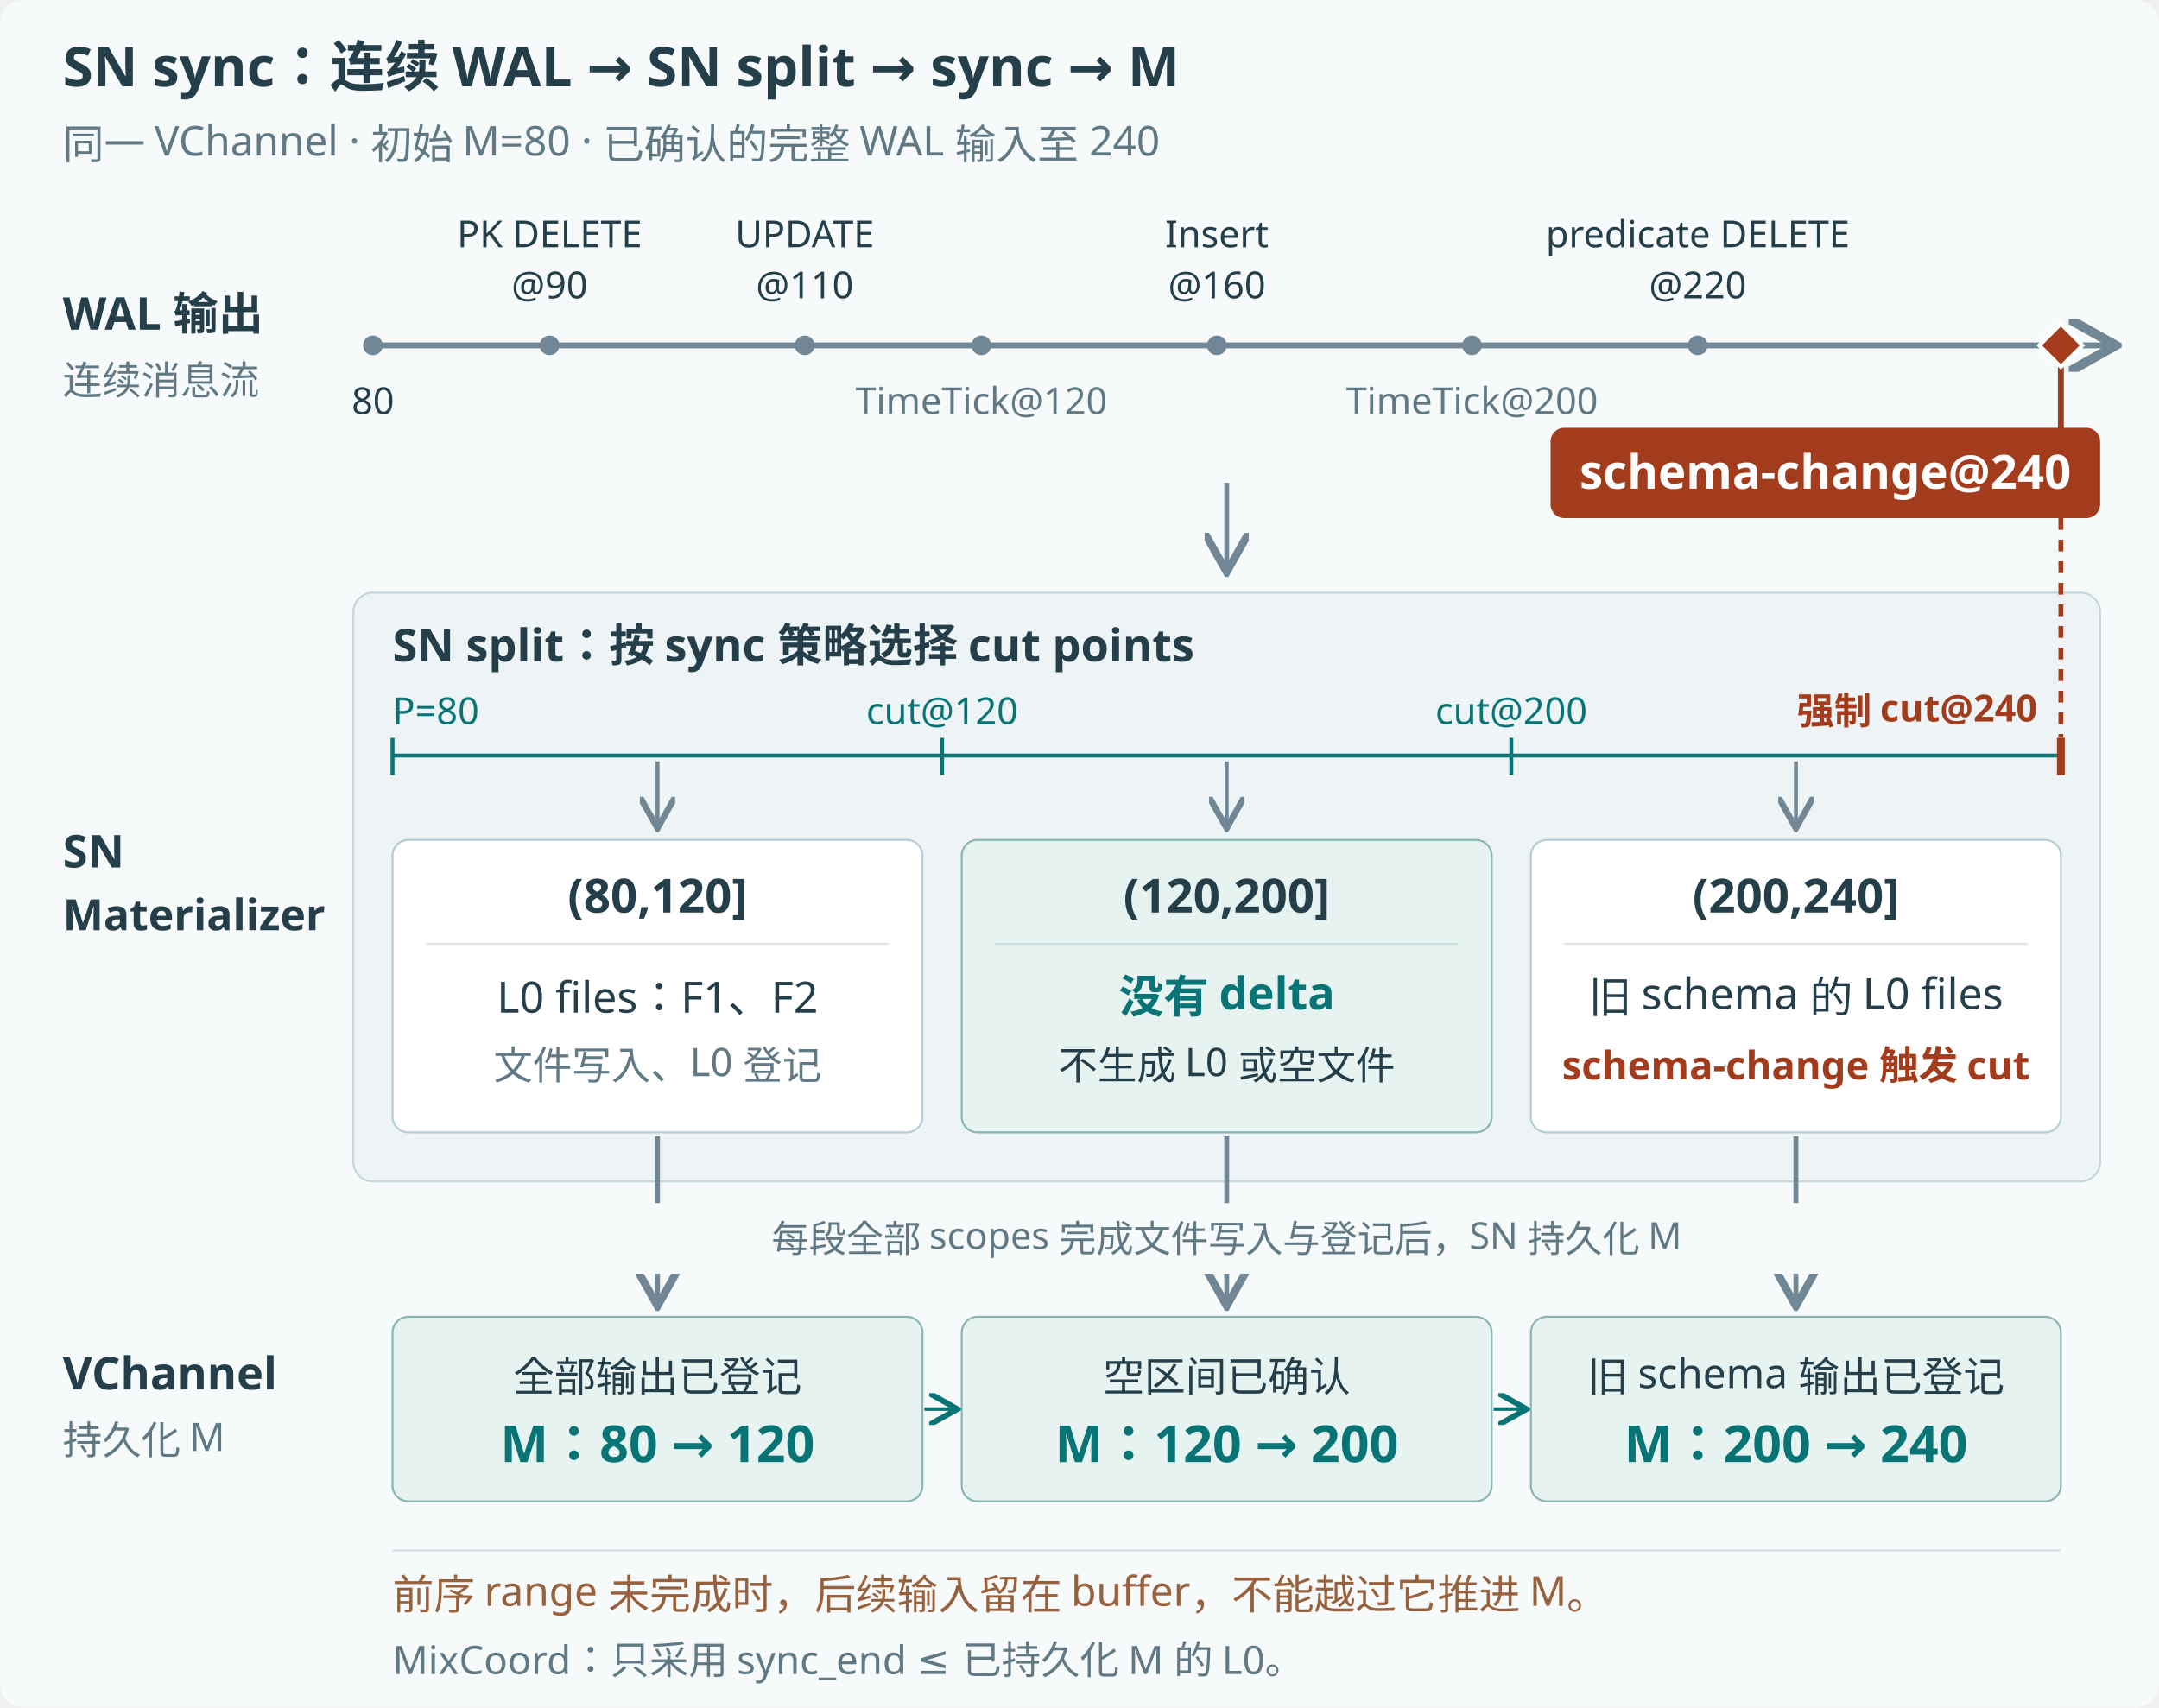
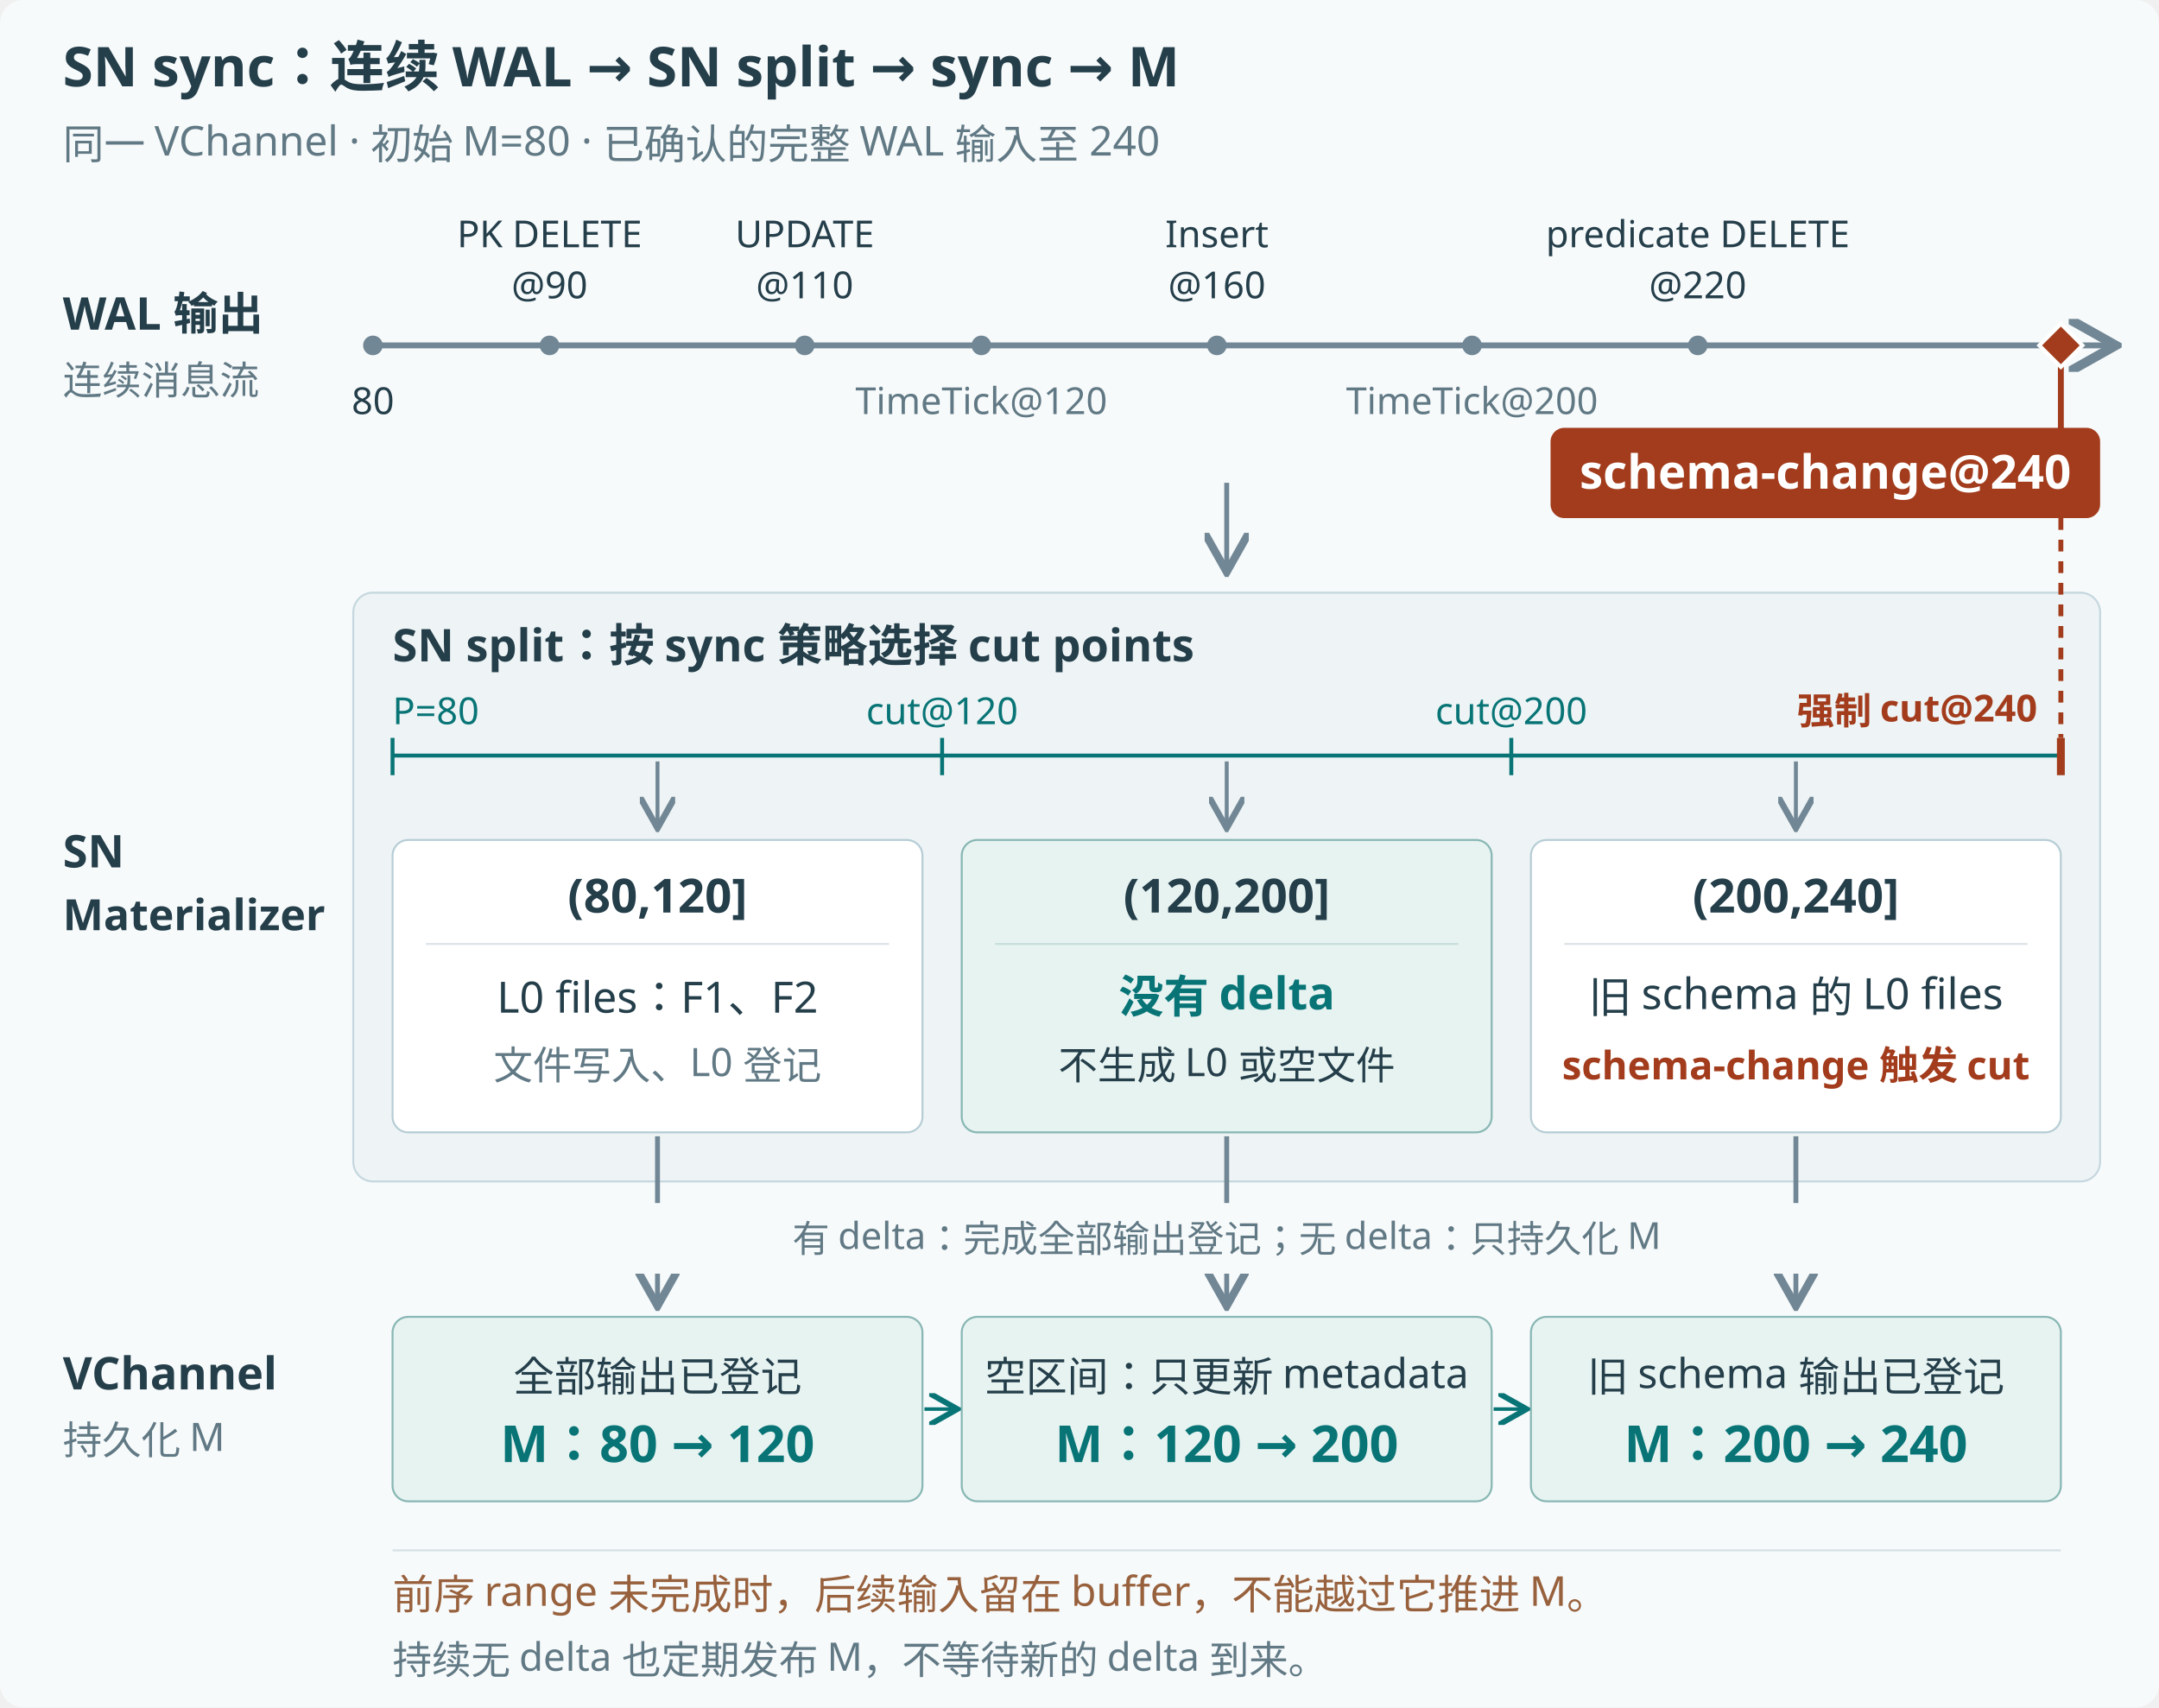
<svg xmlns="http://www.w3.org/2000/svg" width="1100" height="870" viewBox="0 0 1100 870" role="img" aria-labelledby="title desc">
  <defs>
    <marker id="flow-arrow" markerWidth="9" markerHeight="9" refX="7" refY="4.5" orient="auto">
      <path d="M0 0L8 4.5L0 9" fill="none" stroke="#718795" stroke-width="1.6" />
    </marker>
    <marker id="commit-arrow" markerWidth="9" markerHeight="9" refX="7" refY="4.5" orient="auto">
      <path d="M0 0L8 4.5L0 9" fill="none" stroke="#087476" stroke-width="1.6" />
    </marker>
  </defs>
  <rect width="1100" height="870" rx="12" fill="#f7fafb" />
  <g font-family="PingFang SC,Microsoft YaHei,sans-serif" fill="#243e4a">
    <text x="32" y="44" font-size="28" font-weight="600">SN sync：连续 WAL → SN split → sync → M</text>
    <text x="32" y="81" font-size="21" fill="#617984">同一 VChannel · 初始 M=80 · 已确认的完整 WAL 输入至 240</text>
    <text x="32" y="168" font-size="23" font-weight="600">WAL 输出</text>
    <text x="32" y="201" font-size="20" fill="#617984">连续消息流</text>
    <path id="wal-stream" d="M190 176H1075" fill="none" stroke="#718795" stroke-width="3" marker-end="url(#flow-arrow)" />
    <g fill="#718795">
      <circle cx="190" cy="176" r="5" />
      <circle cx="280" cy="176" r="5" />
      <circle cx="410" cy="176" r="5" />
      <circle cx="500" cy="176" r="5" />
      <circle cx="620" cy="176" r="5" />
      <circle cx="750" cy="176" r="5" />
      <circle cx="865" cy="176" r="5" />
    </g>
    <g text-anchor="middle" font-size="19">
      <text x="190" y="211">80</text>
      <text x="280" y="126">PK DELETE</text>
      <text x="280" y="152">@90</text>
      <text x="410" y="126">UPDATE</text>
      <text x="410" y="152">@110</text>
      <text x="500" y="211" fill="#617984">TimeTick@120</text>
      <text x="620" y="126">Insert</text>
      <text x="620" y="152">@160</text>
      <text x="750" y="211" fill="#617984">TimeTick@200</text>
      <text x="865" y="126">predicate DELETE</text>
      <text x="865" y="152">@220</text>
    </g>
    <g id="schema-change-event">
      <path d="M1050 184V219" stroke="#a23c1c" stroke-width="3" />
      <path d="M1050 165l11 11-11 11-11-11Z" fill="#a23c1c" stroke="white" stroke-width="2" />
      <rect x="790" y="218" width="280" height="46" rx="7" fill="#a23c1c" />
      <text x="930" y="249" text-anchor="middle" font-size="24" font-weight="700" fill="white">schema-change@240</text>
    </g>
    <path d="M625 246V289" fill="none" stroke="#718795" stroke-width="2.5" marker-end="url(#flow-arrow)" />
    <rect x="180" y="302" width="890" height="300" rx="10" fill="#eef4f5" stroke="#c5d7df" />
    <text x="200" y="337" font-size="23" font-weight="600">SN split：按 sync 策略选择 cut points</text>
    <text x="32" y="442" font-size="23" font-weight="600">SN</text>
    <text x="32" y="474" font-size="22" font-weight="600">Materializer</text>
    <g id="sn-cut-points" fill="none" stroke="#087476" stroke-width="2">
      <path d="M200 385H1050" />
      <path d="M200 376V395M480 376V395M770 376V395" />
    </g>
    <path d="M1050 264V376" stroke="#a23c1c" stroke-width="2.5" stroke-dasharray="6 5" />
    <path d="M1050 376V395" stroke="#a23c1c" stroke-width="4" />
    <g font-size="19" fill="#087476">
      <text x="200" y="369">P=80</text>
      <text x="480" y="369" text-anchor="middle">cut@120</text>
      <text x="770" y="369" text-anchor="middle">cut@200</text>
      <text x="1038" y="369" text-anchor="end" fill="#a23c1c" font-weight="700">强制 cut@240</text>
    </g>
    <g fill="none" stroke="#718795" stroke-width="2" marker-end="url(#flow-arrow)">
      <path d="M335 388V420" />
      <path d="M625 388V420" />
      <path d="M915 388V420" />
    </g>
    <g text-anchor="middle">
      <rect x="200" y="428" width="270" height="149" rx="8" fill="white" stroke="#b7cdd6" />
      <text x="335" y="465" font-size="24" font-weight="600">(80,120]</text>
      <path d="M217 481H453" stroke="#dce4e8" />
      <text x="335" y="516" font-size="22">L0 files：F1、F2</text>
      <text x="335" y="550" font-size="20" fill="#617984">文件写入、L0 登记</text>
      <rect x="490" y="428" width="270" height="149" rx="8" fill="#e7f3f1" stroke="#88b7b4" />
      <text x="625" y="465" font-size="24" font-weight="600">(120,200]</text>
      <path d="M507 481H743" stroke="#c7dfdc" />
      <text x="625" y="516" font-size="23" font-weight="600" fill="#087476">没有 delta</text>
      <text x="625" y="550" font-size="20">不生成 L0 或空文件</text>
      <rect x="780" y="428" width="270" height="149" rx="8" fill="white" stroke="#b7cdd6" />
      <text x="915" y="465" font-size="24" font-weight="600">(200,240]</text>
      <path d="M797 481H1033" stroke="#dce4e8" />
      <text x="915" y="516" font-size="22">旧 schema 的 L0 files</text>
      <text x="915" y="550" font-size="20" fill="#a23c1c" font-weight="600">schema-change 触发 cut</text>
    </g>
    <g fill="none" stroke="#718795" stroke-width="2.5" marker-end="url(#flow-arrow)">
      <path d="M335 579V663" />
      <path d="M625 579V663" />
      <path d="M915 579V663" />
    </g>
    <rect x="180" y="613" width="890" height="36" rx="5" fill="#f7fafb" />
-     <text x="625" y="638" text-anchor="middle" font-size="19" fill="#617984">每段全部 scopes 完成文件写入与登记后，SN 持久化 M</text>
+     <text x="625" y="638" text-anchor="middle" font-size="19" fill="#617984">有 delta：完成全部输出登记；无 delta：只持久化 M</text>
    <text x="32" y="708" font-size="23" font-weight="600">VChannel</text>
    <text x="32" y="741" font-size="20" fill="#617984">持久化 M</text>
    <g text-anchor="middle">
      <rect x="200" y="671" width="270" height="94" rx="8" fill="#e7f3f1" stroke="#88b7b4" />
      <text x="335" y="709" font-size="21">全部输出已登记</text>
      <text x="335" y="745" font-size="26" font-weight="600" fill="#087476">M：80 → 120</text>
      <rect x="490" y="671" width="270" height="94" rx="8" fill="#e7f3f1" stroke="#88b7b4" />
-       <text x="625" y="709" font-size="21">空区间已确认</text>
+       <text x="625" y="709" font-size="21">空区间：只更新 metadata</text>
      <text x="625" y="745" font-size="26" font-weight="600" fill="#087476">M：120 → 200</text>
      <rect x="780" y="671" width="270" height="94" rx="8" fill="#e7f3f1" stroke="#88b7b4" />
      <text x="915" y="709" font-size="21">旧 schema 输出已登记</text>
      <text x="915" y="745" font-size="26" font-weight="600" fill="#087476">M：200 → 240</text>
    </g>
    <g fill="none" stroke="#087476" stroke-width="1.8" marker-end="url(#commit-arrow)">
      <path d="M471 718H486" />
      <path d="M761 718H776" />
    </g>
    <path d="M200 790H1050" stroke="#d4e1e5" />
    <text x="200" y="820" font-size="21" fill="#98613d">前序 range 未完成时，后续输入留在 buffer，不能越过它推进 M。</text>
-     <text x="200" y="853" font-size="20" fill="#617984">MixCoord：只采用 sync_end ≤ 已持久化 M 的 L0。</text>
+     <text x="200" y="853" font-size="20" fill="#617984">持续无 delta 也定期发布 M，不等待新的 delta 到来。</text>
  </g>
</svg>
